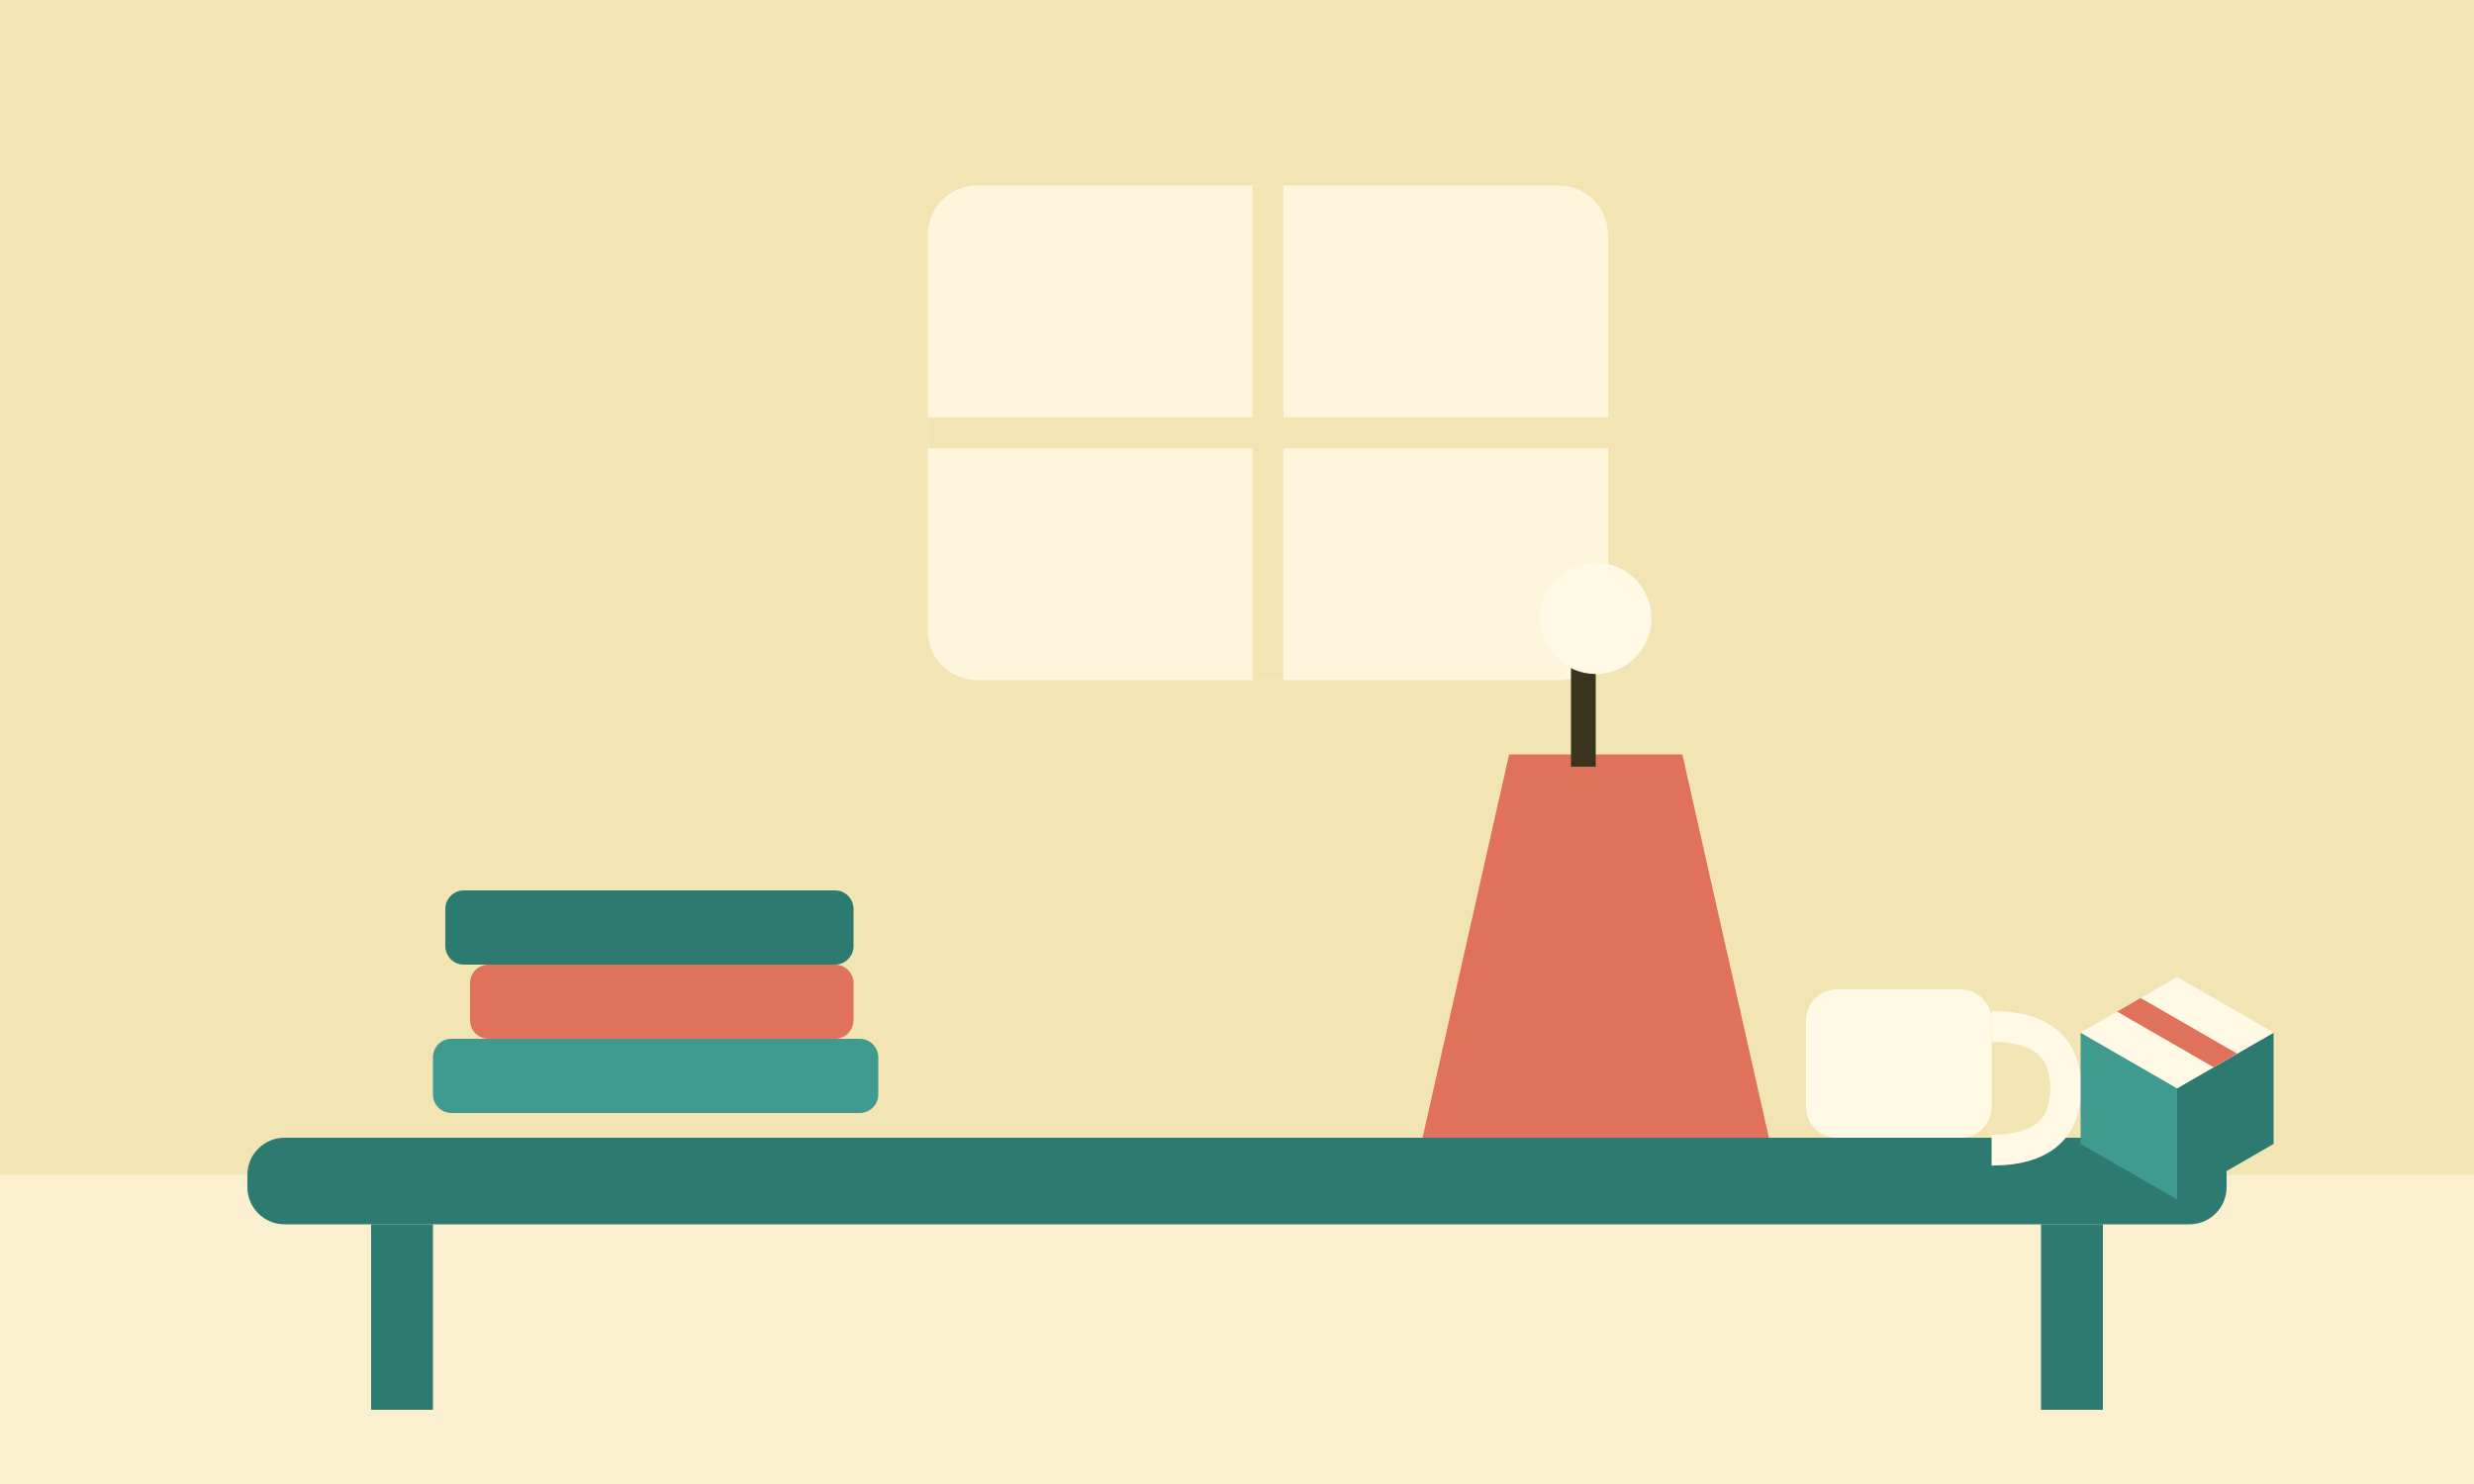
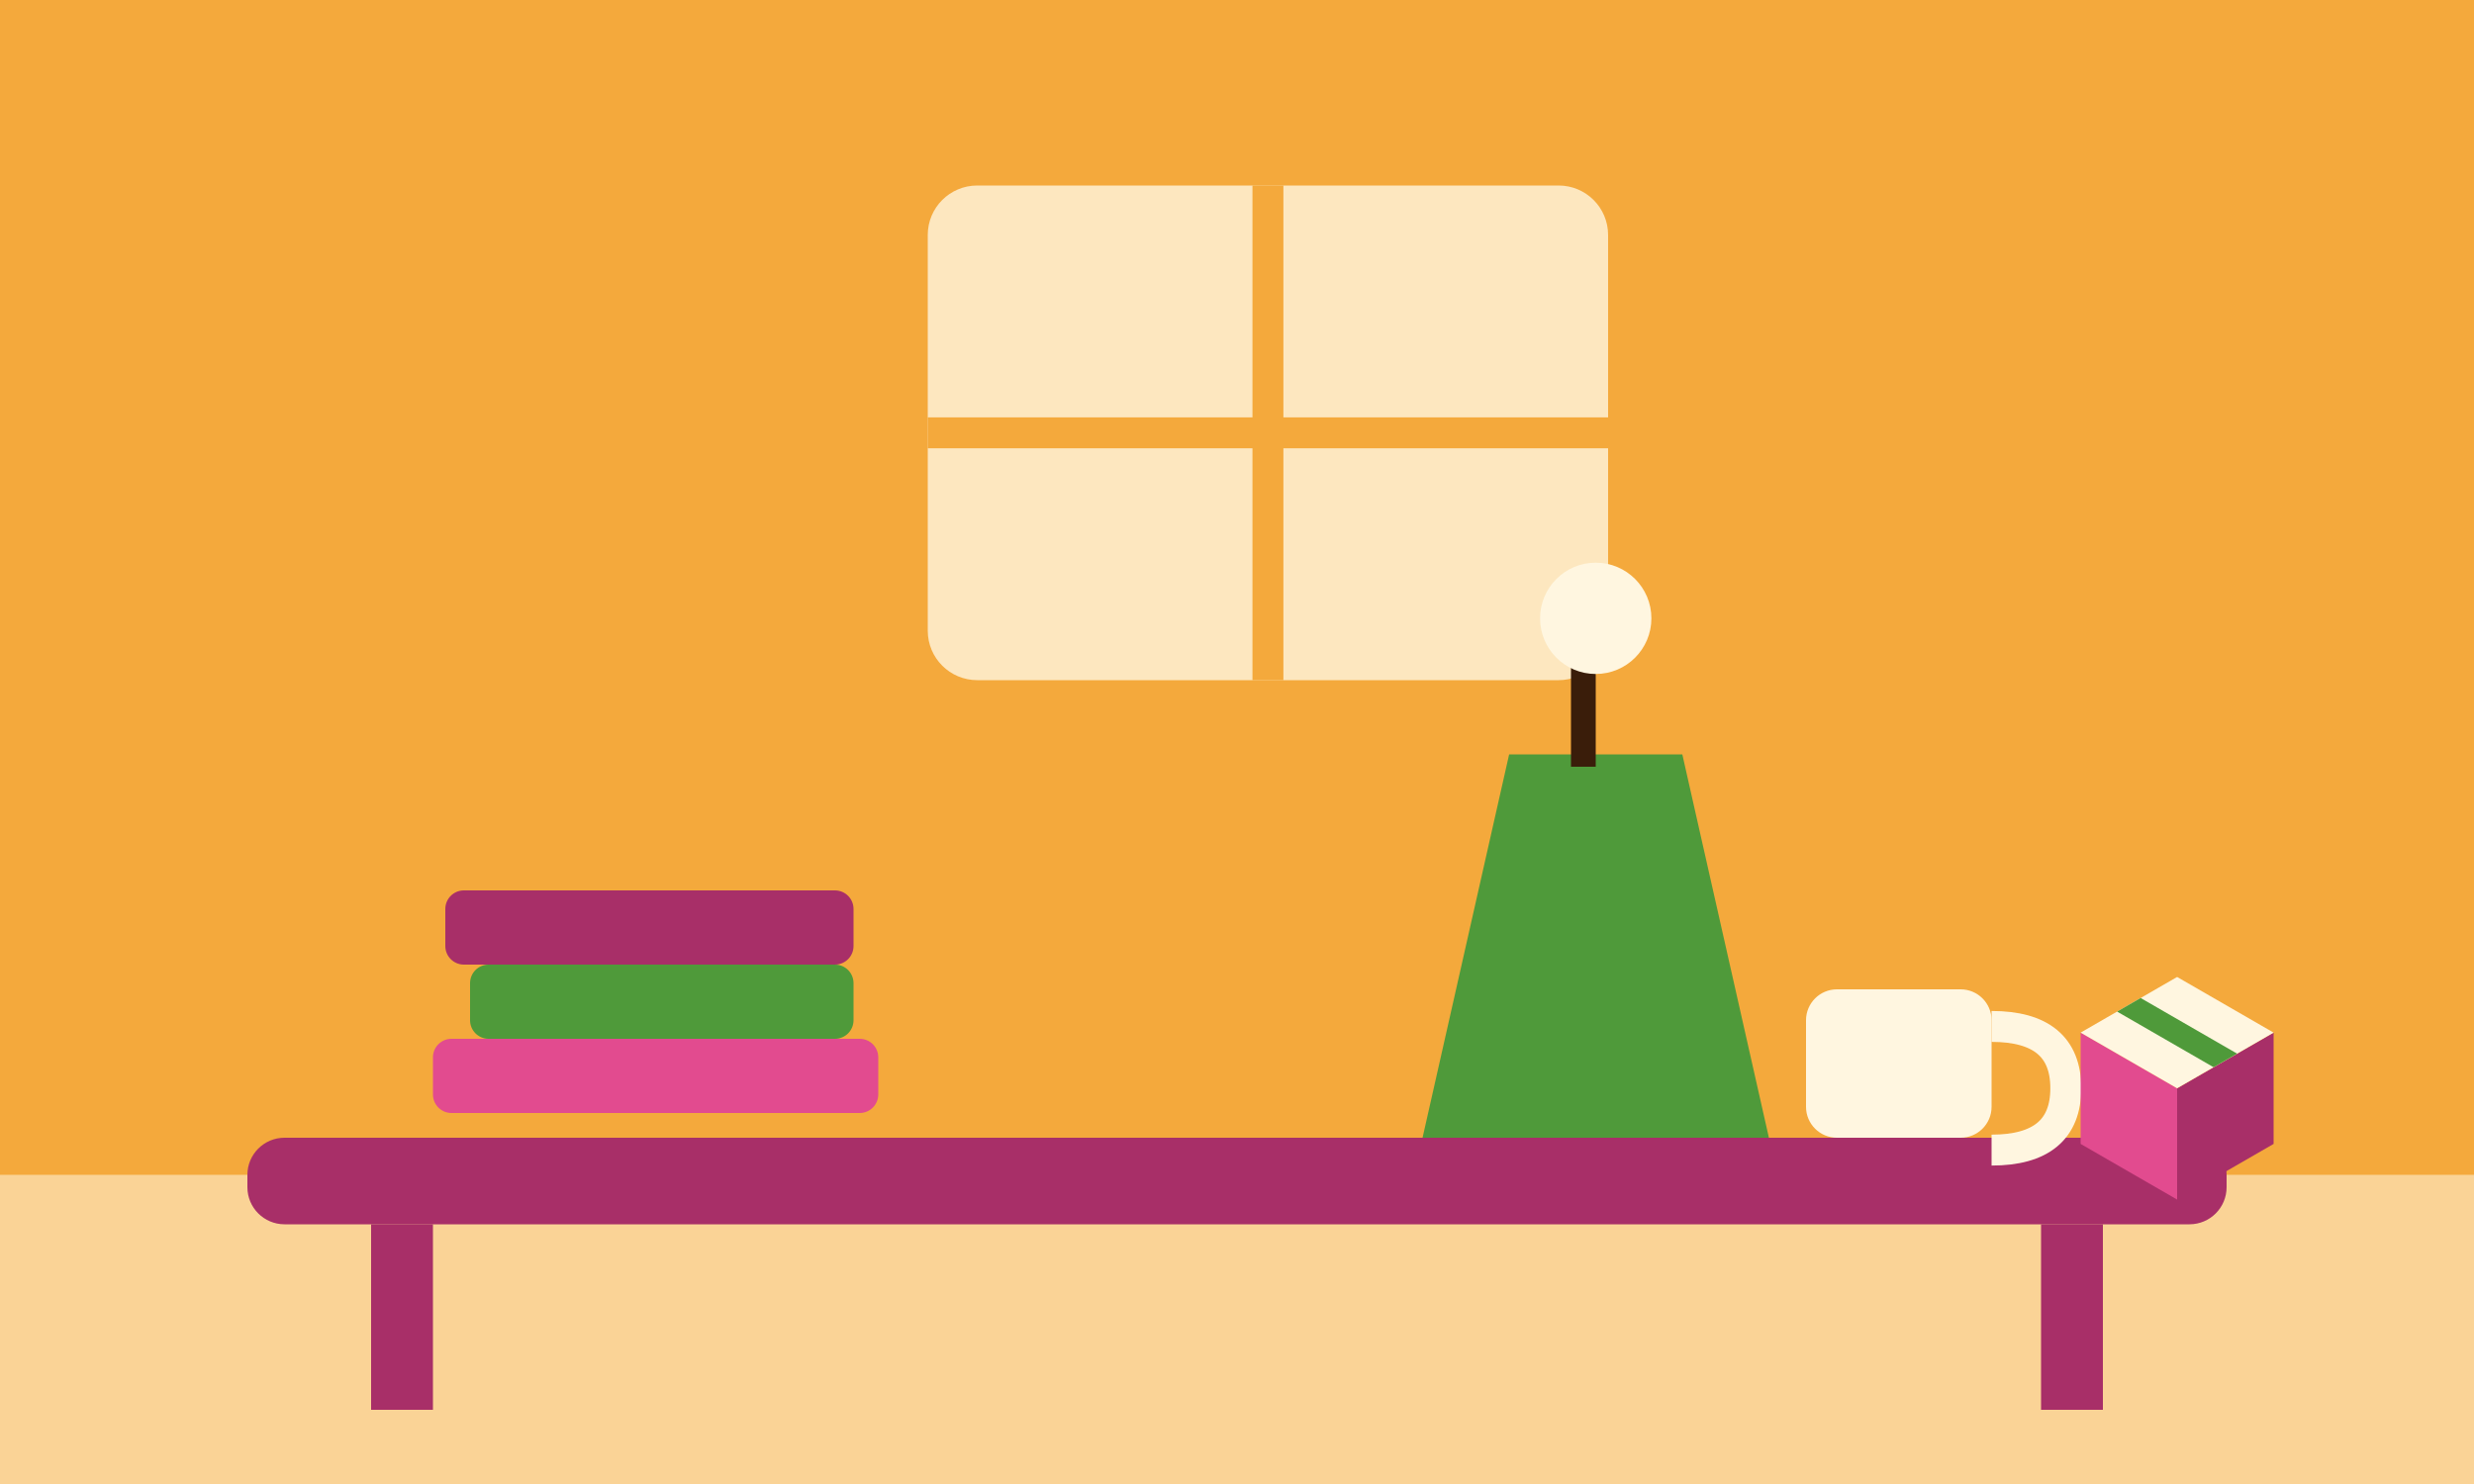
<svg xmlns="http://www.w3.org/2000/svg" viewBox="0 0 400 240" preserveAspectRatio="xMidYMid slice">
-   <rect width="400" height="240" fill="#f3e4b3" />
-   <rect x="150" y="30" width="110" height="80" rx="8" fill="#fff9e6" opacity=".8" />
-   <path d="M205 30 v80 M150 70 h110" stroke="#f3e4b3" stroke-width="5" />
-   <rect x="0" y="190" width="400" height="50" fill="#fff9e6" opacity=".55" />
-   <rect x="40" y="184" width="320" height="14" rx="6" fill="#2c7a70" />
-   <rect x="60" y="198" width="10" height="30" fill="#2c7a70" />
-   <rect x="330" y="198" width="10" height="30" fill="#2c7a70" />
-   <rect x="70" y="168" width="72" height="12" rx="3" fill="#3f9a8f" />
-   <rect x="76" y="156" width="62" height="12" rx="3" fill="#e0715b" />
-   <rect x="72" y="144" width="66" height="12" rx="3" fill="#2c7a70" />
-   <path d="M230 184 l14 -62 h28 l14 62z" fill="#e0715b" />
-   <rect x="254" y="104" width="4" height="20" fill="#3a3320" />
-   <circle cx="258" cy="100" r="9" fill="#fff9e6" />
-   <rect x="292" y="160" width="30" height="24" rx="5" fill="#fff9e6" />
-   <path d="M322 166 q12 0 12 10 t-12 10" fill="none" stroke="#fff9e6" stroke-width="5" />
-   <polygon points="336.4,167.0 352.0,176.0 352.0,194.0 336.4,185.0" fill="#3f9a8f" />
-   <polygon points="352.0,176.0 367.6,167.0 367.6,185.0 352.0,194.0" fill="#2c7a70" />
-   <polygon points="352.0,158.0 367.6,167.0 352.0,176.0 336.4,167.0" fill="#fff9e6" />
-   <polygon points="346.1,161.4 342.3,163.6 357.9,172.6 361.7,170.4" fill="#e0715b" />
+   <rect width="400" height="240" fill="#f4a93c" />
+   <rect x="150" y="30" width="110" height="80" rx="8" fill="#fff6e0" opacity=".8" />
+   <path d="M205 30 v80 M150 70 h110" stroke="#f4a93c" stroke-width="5" />
+   <rect x="0" y="190" width="400" height="50" fill="#fff6e0" opacity=".55" />
+   <rect x="40" y="184" width="320" height="14" rx="6" fill="#a82f68" />
+   <rect x="60" y="198" width="10" height="30" fill="#a82f68" />
+   <rect x="330" y="198" width="10" height="30" fill="#a82f68" />
+   <rect x="70" y="168" width="72" height="12" rx="3" fill="#e24b8f" />
+   <rect x="76" y="156" width="62" height="12" rx="3" fill="#4f9a3a" />
+   <rect x="72" y="144" width="66" height="12" rx="3" fill="#a82f68" />
+   <path d="M230 184 l14 -62 h28 l14 62z" fill="#4f9a3a" />
+   <rect x="254" y="104" width="4" height="20" fill="#3a1d0a" />
+   <circle cx="258" cy="100" r="9" fill="#fff6e0" />
+   <rect x="292" y="160" width="30" height="24" rx="5" fill="#fff6e0" />
+   <path d="M322 166 q12 0 12 10 t-12 10" fill="none" stroke="#fff6e0" stroke-width="5" />
+   <polygon points="336.4,167.0 352.0,176.0 352.0,194.0 336.4,185.0" fill="#e24b8f" />
+   <polygon points="352.0,176.0 367.6,167.0 367.6,185.0 352.0,194.0" fill="#a82f68" />
+   <polygon points="352.0,158.0 367.6,167.0 352.0,176.0 336.4,167.0" fill="#fff6e0" />
+   <polygon points="346.1,161.4 342.3,163.6 357.9,172.6 361.7,170.4" fill="#4f9a3a" />
</svg>
